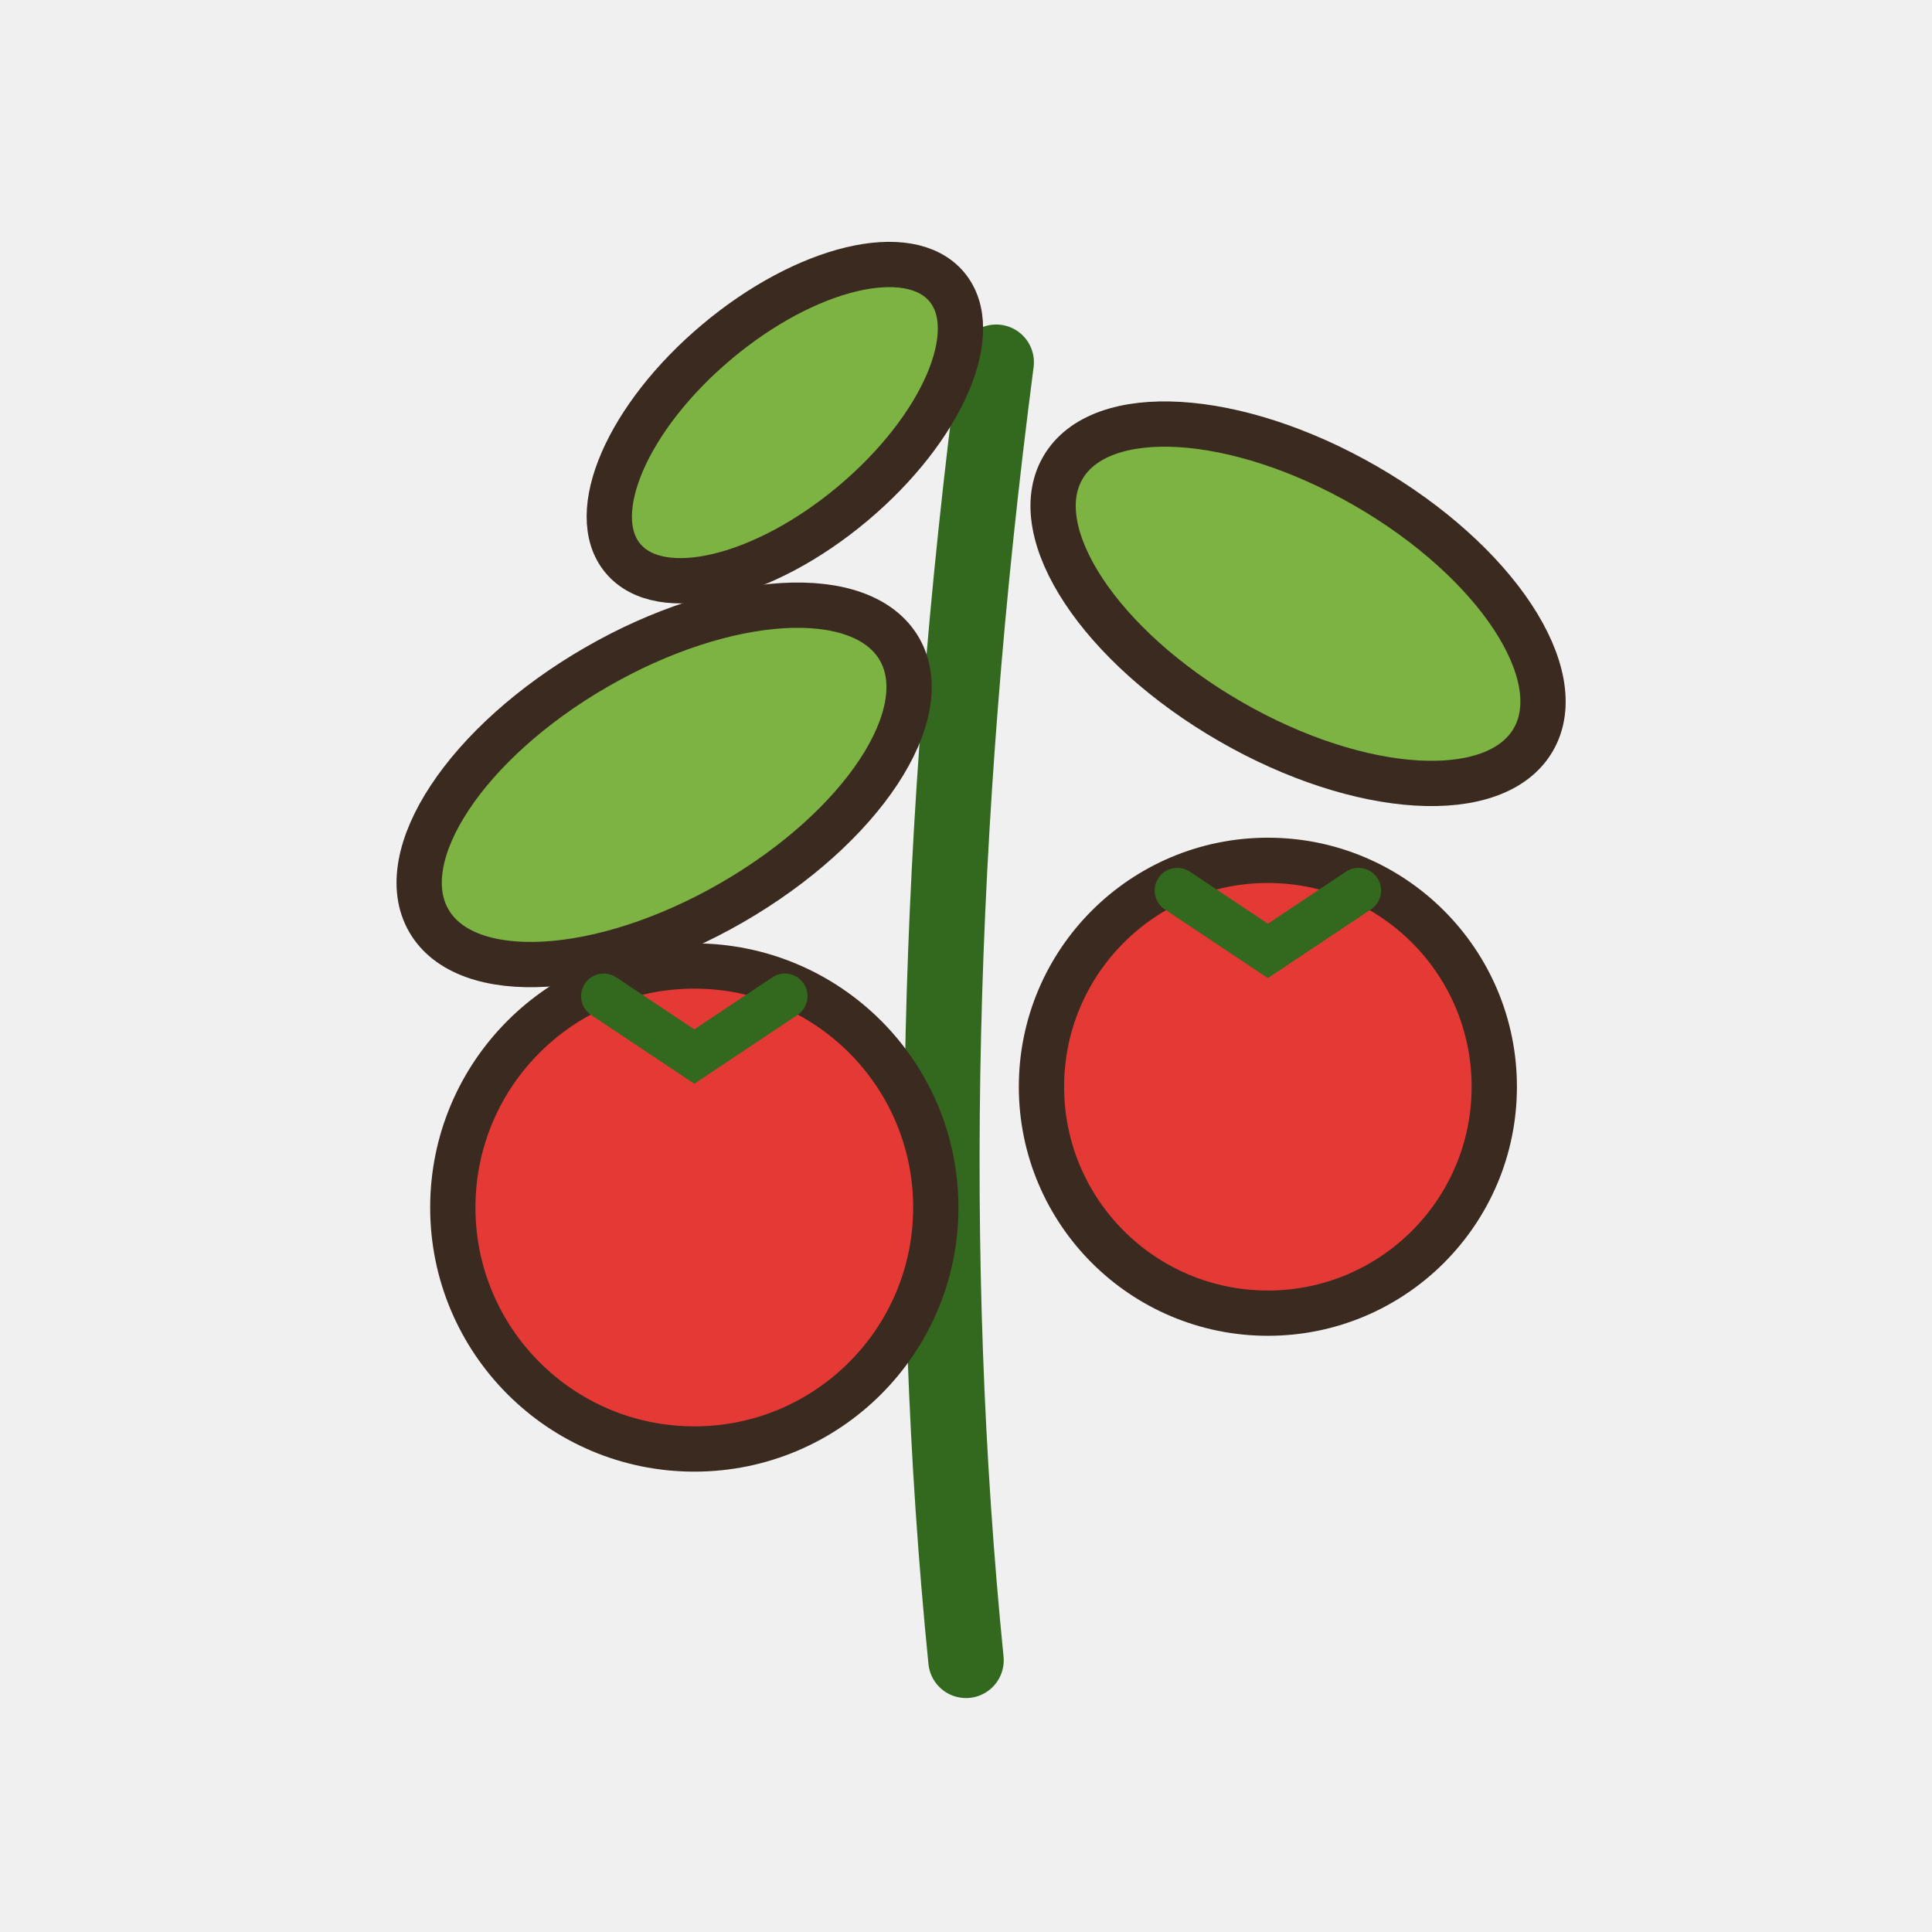
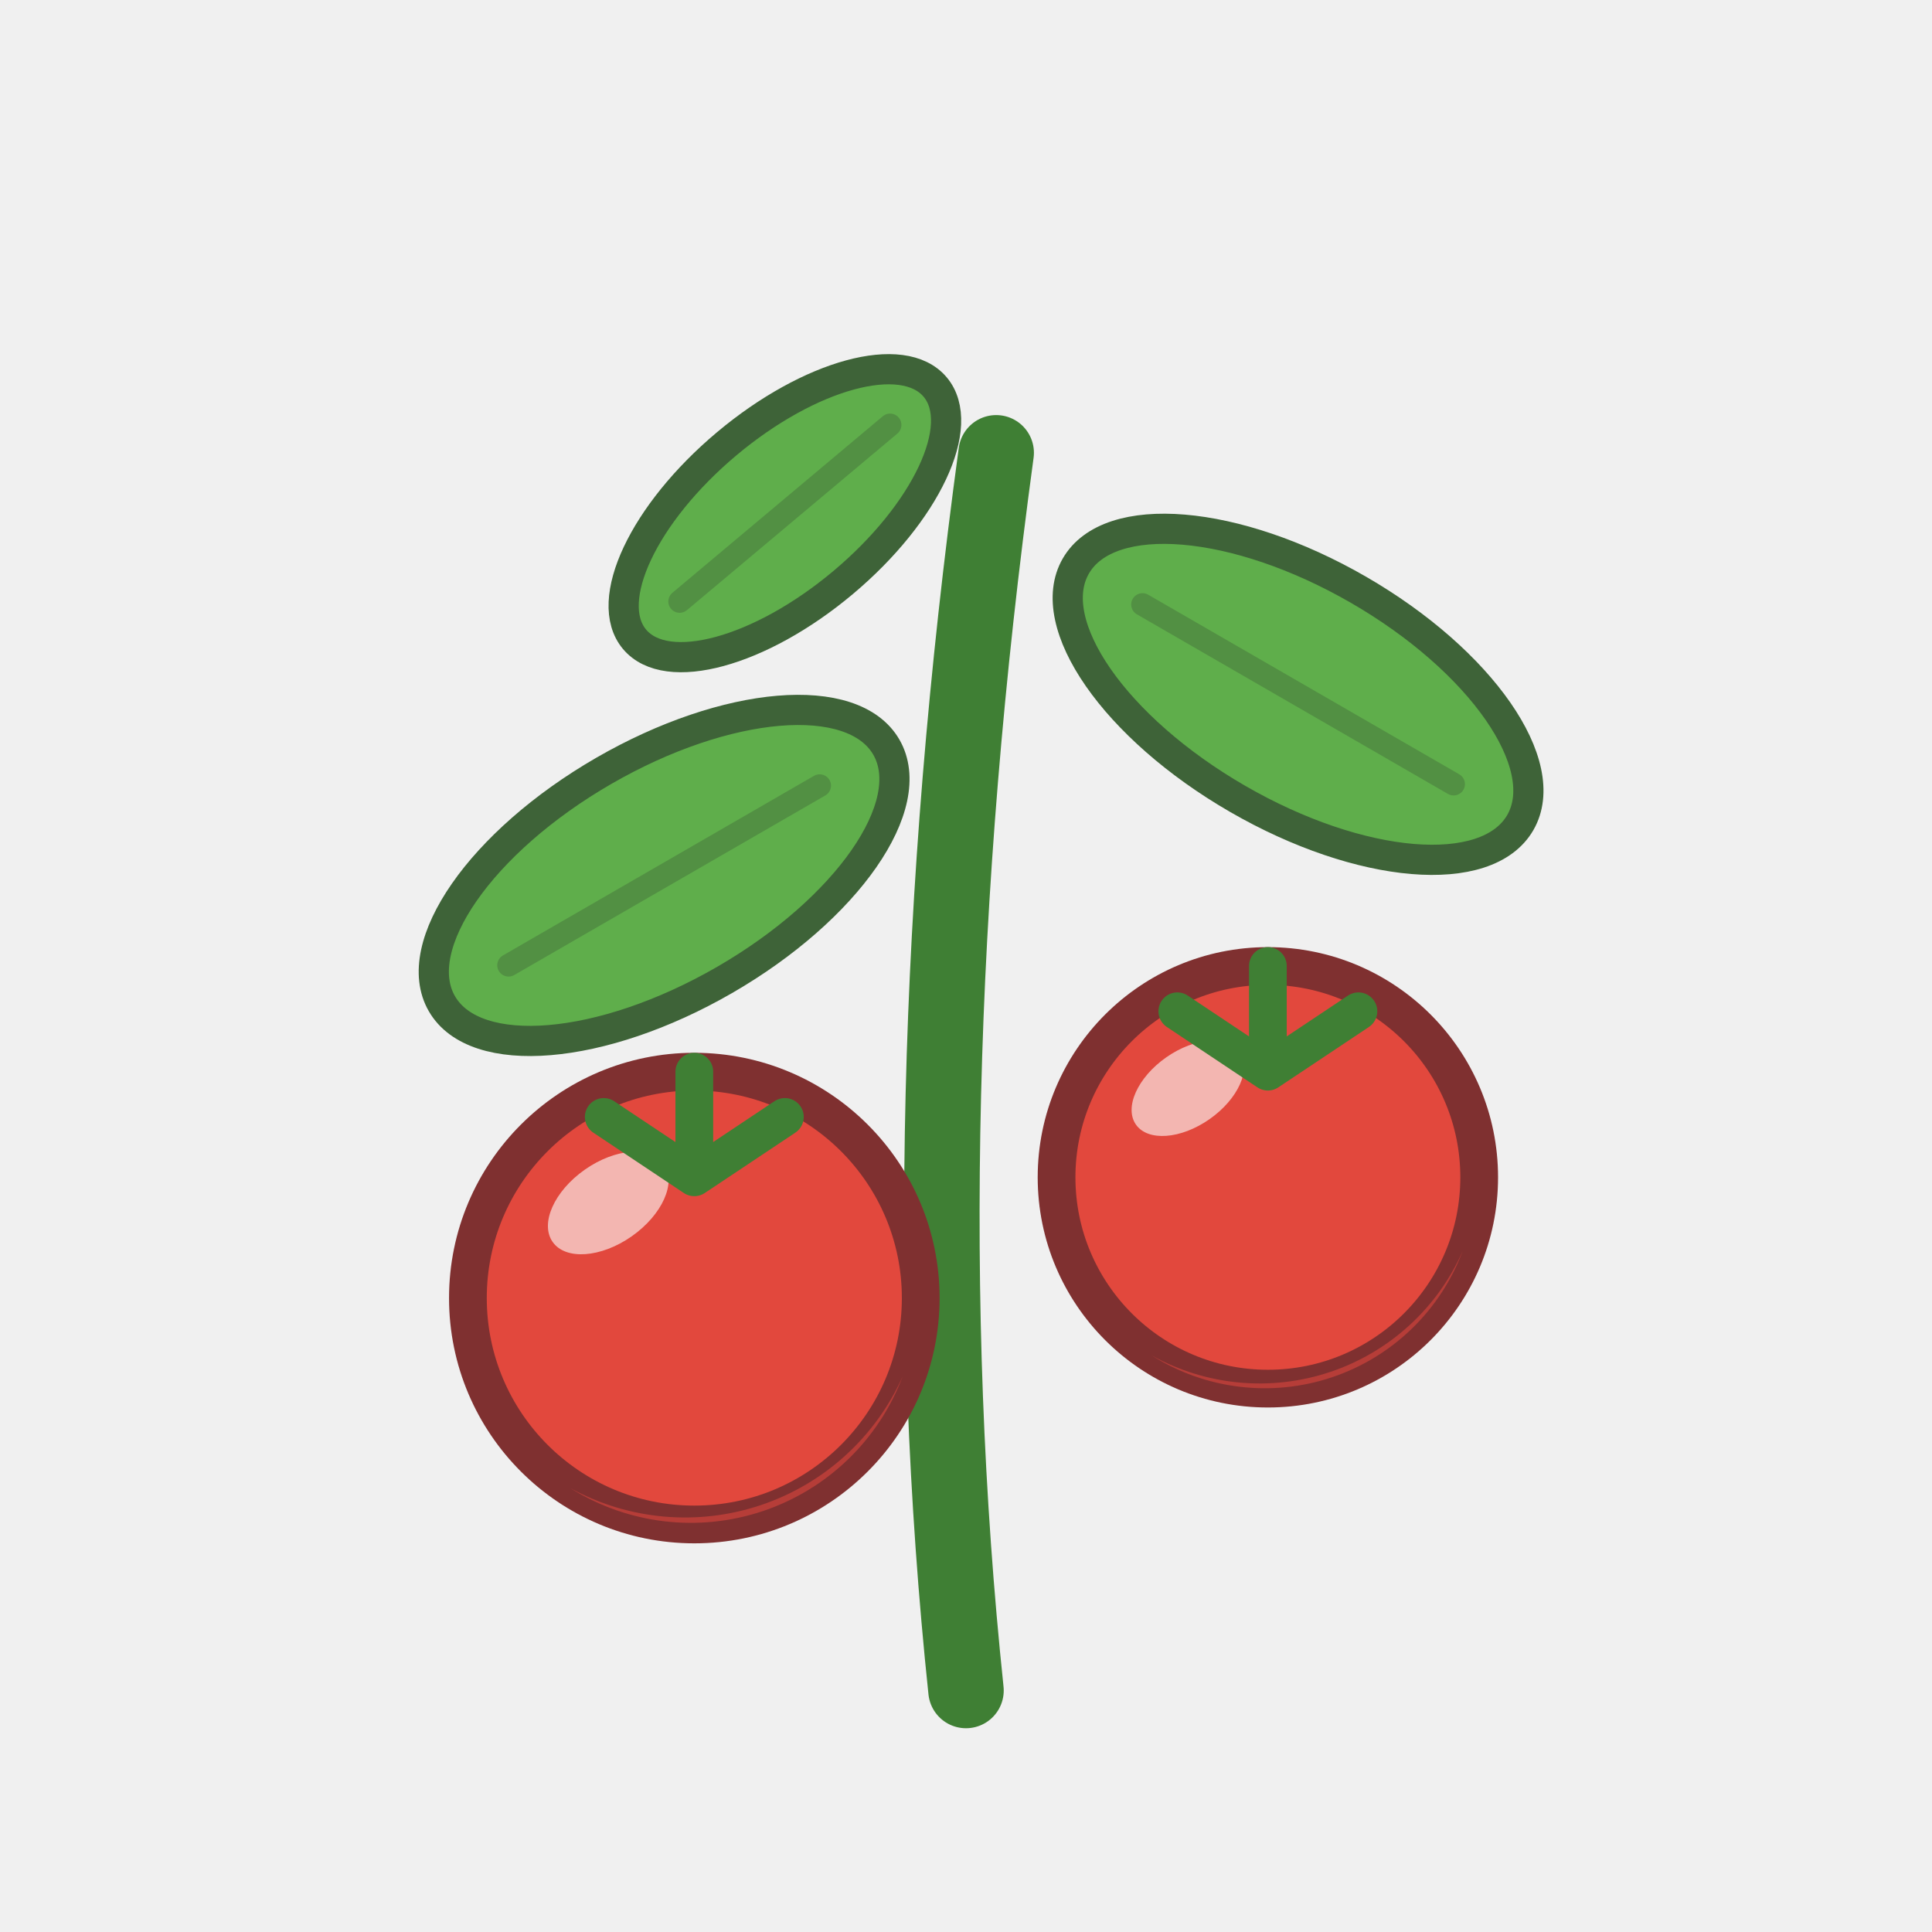
<svg xmlns="http://www.w3.org/2000/svg" width="256" height="256" viewBox="0 0 128 128">
-   <path d="M64 110 Q60 70 66 24" fill="none" stroke="#33691e" stroke-width="5" stroke-linecap="round" />
-   <ellipse cx="44" cy="52" rx="18" ry="9" fill="#7cb342" stroke="#3b2a20" stroke-linejoin="round" stroke-linecap="round" stroke-width="3" transform="rotate(-30 44 52)" />
-   <ellipse cx="86" cy="40" rx="18" ry="9" fill="#7cb342" stroke="#3b2a20" stroke-linejoin="round" stroke-linecap="round" stroke-width="3" transform="rotate(30 86 40)" />
-   <ellipse cx="52" cy="28" rx="14" ry="7" fill="#7cb342" stroke="#3b2a20" stroke-linejoin="round" stroke-linecap="round" stroke-width="3" transform="rotate(-40 52 28)" />
-   <circle cx="46" cy="80" r="16" fill="#e53935" stroke="#3b2a20" stroke-linejoin="round" stroke-linecap="round" stroke-width="3" />
-   <path d="M40 66 L46 70 L52 66" fill="none" stroke="#33691e" stroke-width="3" stroke-linecap="round" />
-   <circle cx="84" cy="72" r="15" fill="#e53935" stroke="#3b2a20" stroke-linejoin="round" stroke-linecap="round" stroke-width="3" />
-   <path d="M78 59 L84 63 L90 59" fill="none" stroke="#33691e" stroke-width="3" stroke-linecap="round" />
+   <path d="M64 112 Q60 74 66 30" fill="none" stroke="#3f7f34" stroke-width="5" stroke-linecap="round" stroke-linejoin="round" />
+   <ellipse cx="44" cy="58" rx="17" ry="8" fill="#5fae4b" stroke="#3e6338" stroke-width="2" stroke-linejoin="round" stroke-linecap="round" transform="rotate(-30 44 58)" />
+   <path d="M32.1 58 L55.9 58" fill="none" stroke="#529043" stroke-width="1.5" stroke-linecap="round" stroke-linejoin="round" transform="rotate(-30 44 58)" />
+   <ellipse cx="86" cy="46" rx="17" ry="8" fill="#5fae4b" stroke="#3e6338" stroke-width="2" stroke-linejoin="round" stroke-linecap="round" transform="rotate(30 86 46)" />
+   <path d="M74.1 46 L97.9 46" fill="none" stroke="#529043" stroke-width="1.5" stroke-linecap="round" stroke-linejoin="round" transform="rotate(30 86 46)" />
+   <ellipse cx="52" cy="34" rx="13" ry="6" fill="#5fae4b" stroke="#3e6338" stroke-width="2" stroke-linejoin="round" stroke-linecap="round" transform="rotate(-40 52 34)" />
+   <path d="M42.9 34 L61.1 34" fill="none" stroke="#529043" stroke-width="1.5" stroke-linecap="round" stroke-linejoin="round" transform="rotate(-40 52 34)" />
+   <circle cx="46" cy="86" r="15" fill="#e2483d" stroke="#7f3030" stroke-width="2.5" stroke-linejoin="round" stroke-linecap="round" />
+   <path d="M59.8 91.2 A15 15 0 0 1 37.8 98.6 A15.8 15.8 0 0 0 59.8 91.2 Z" fill="#b63d38" />
+   <ellipse cx="40.3" cy="79.7" rx="4.5" ry="2.7" fill="#ffffff" fill-opacity="0.6" transform="rotate(-35 40.3 79.7)" />
+   <path d="M40 74 L46 78 L52 74 M46 78 L46 71" fill="none" stroke="#3f7f34" stroke-width="2.5" stroke-linecap="round" stroke-linejoin="round" />
+   <circle cx="84" cy="78" r="14" fill="#e2483d" stroke="#7f3030" stroke-width="2.5" stroke-linejoin="round" stroke-linecap="round" />
+   <path d="M96.9 82.9 A14 14 0 0 1 76.3 89.8 A14.7 14.7 0 0 0 96.9 82.9 Z" fill="#b63d38" />
+   <ellipse cx="78.7" cy="72.1" rx="4.2" ry="2.5" fill="#ffffff" fill-opacity="0.6" transform="rotate(-35 78.7 72.1)" />
+   <path d="M78 67 L84 71 L90 67 M84 71 L84 64" fill="none" stroke="#3f7f34" stroke-width="2.5" stroke-linecap="round" stroke-linejoin="round" />
</svg>
